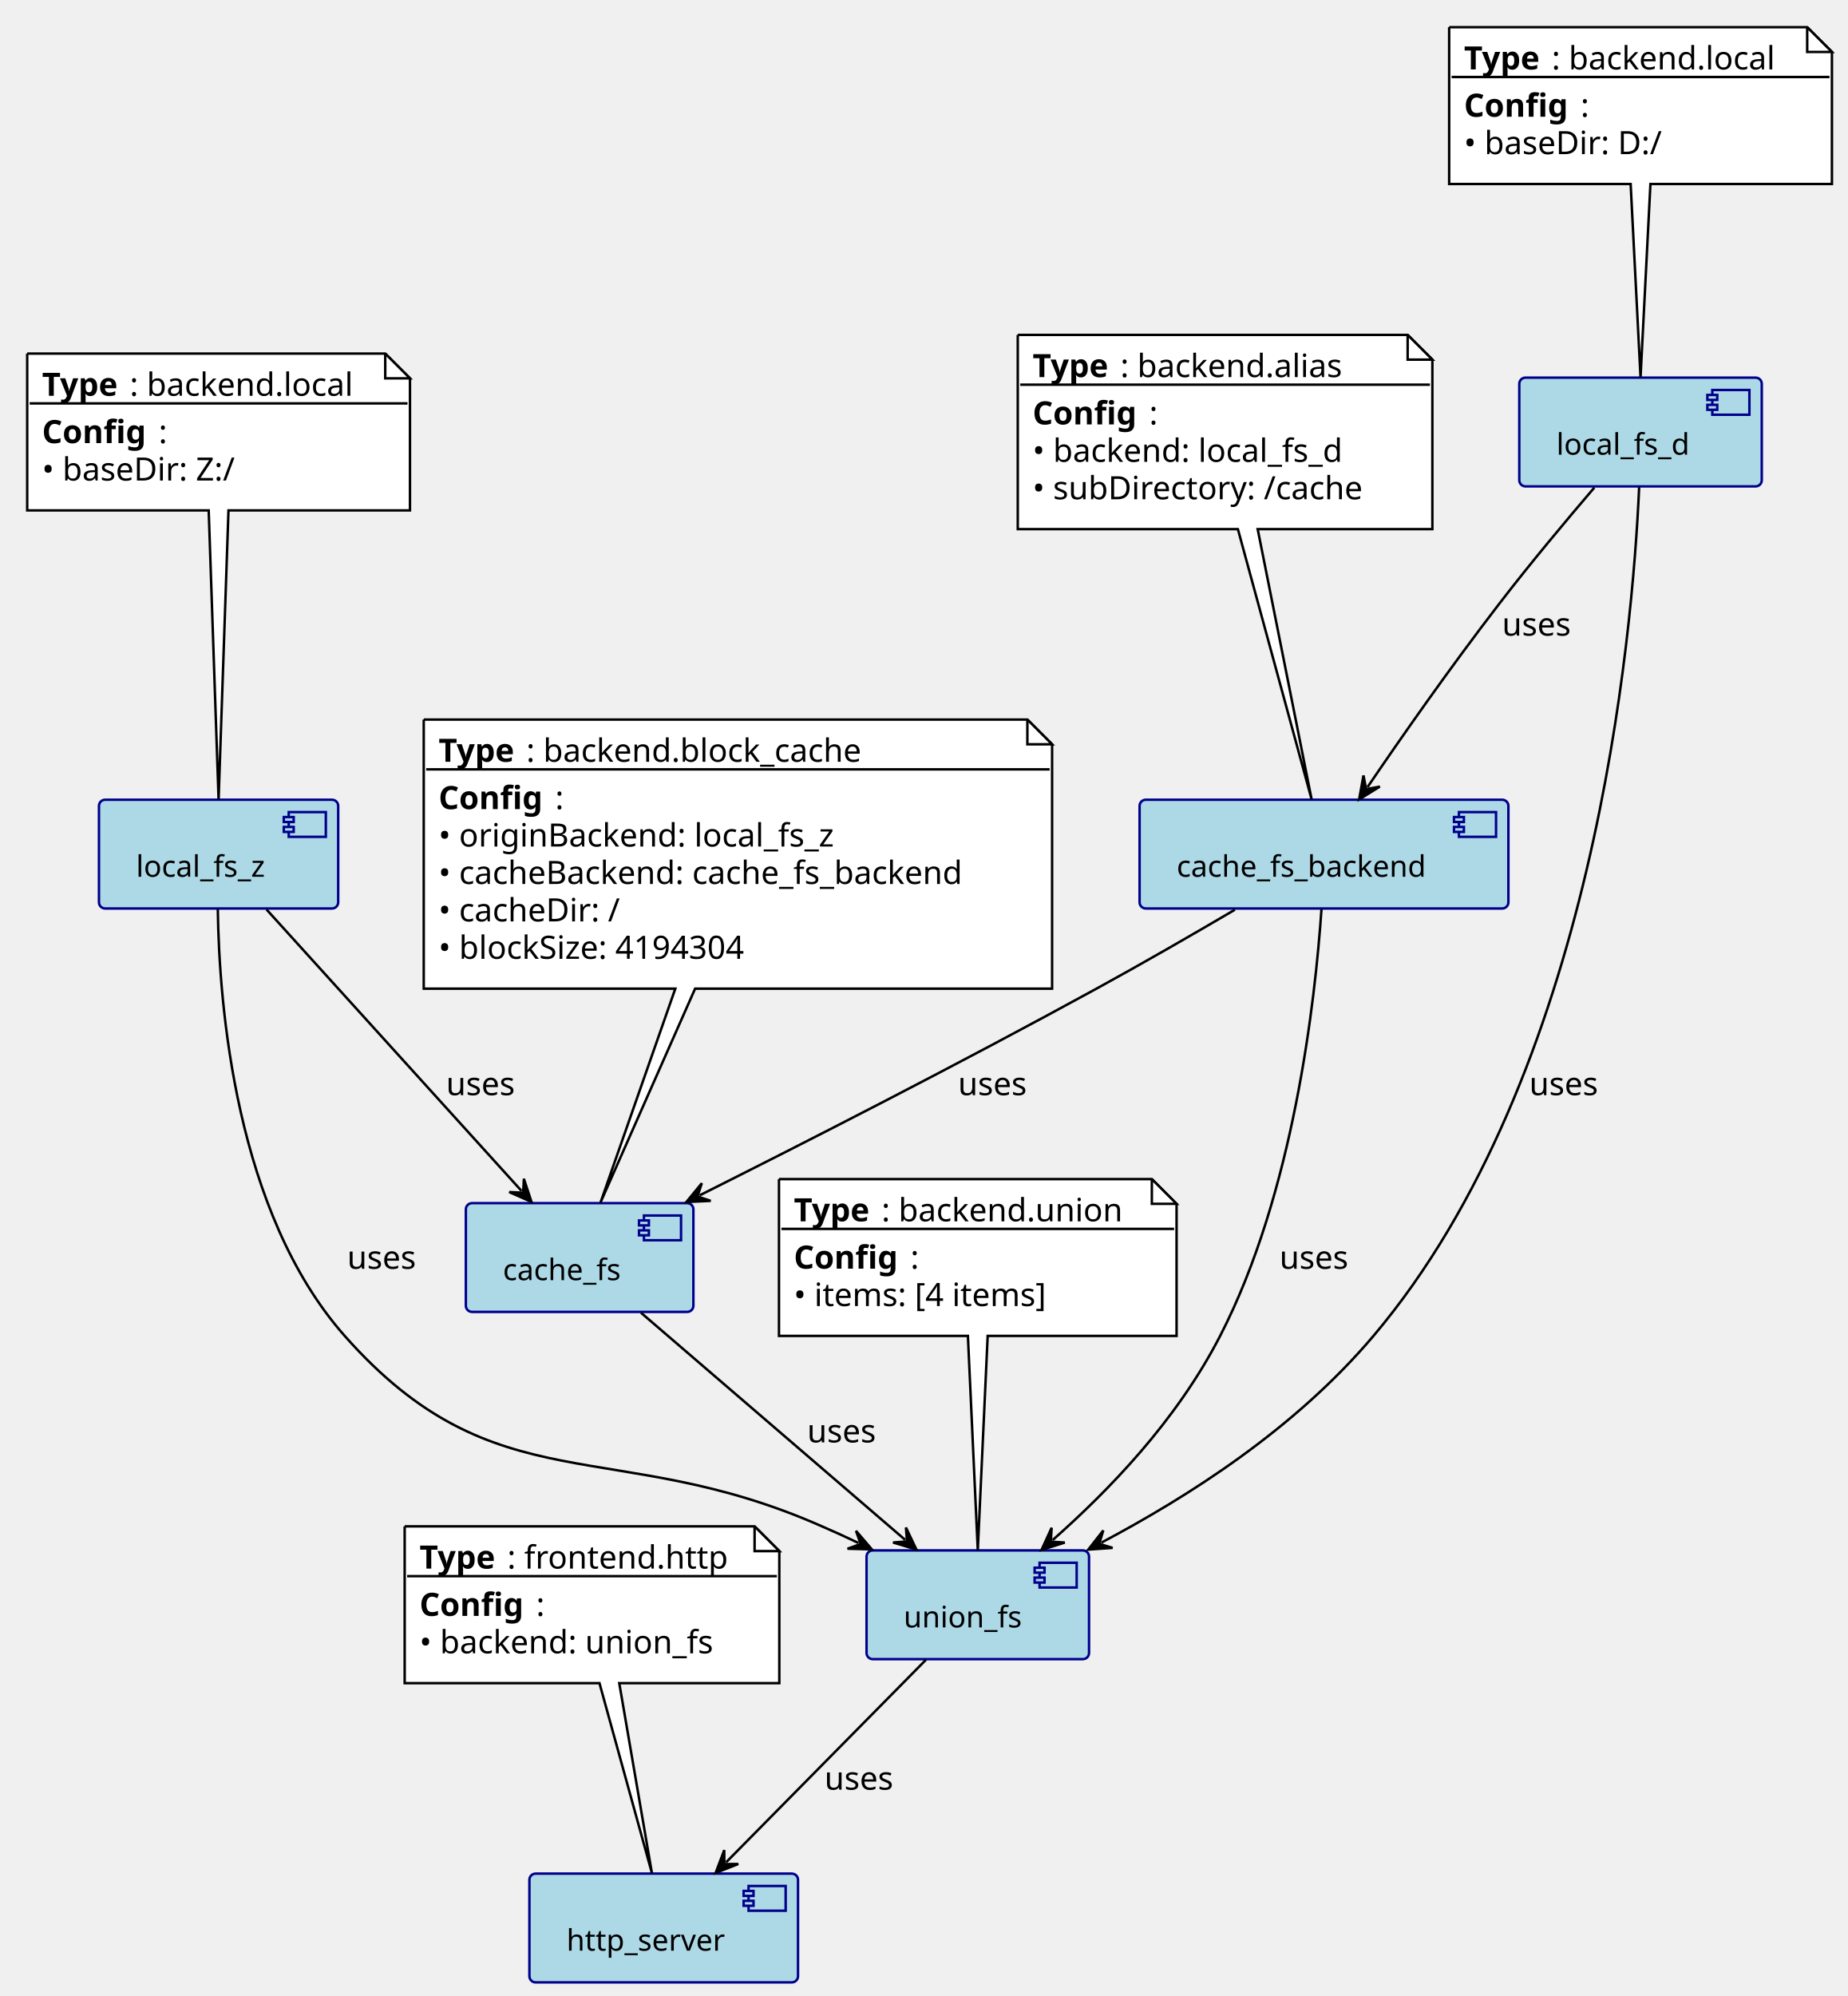
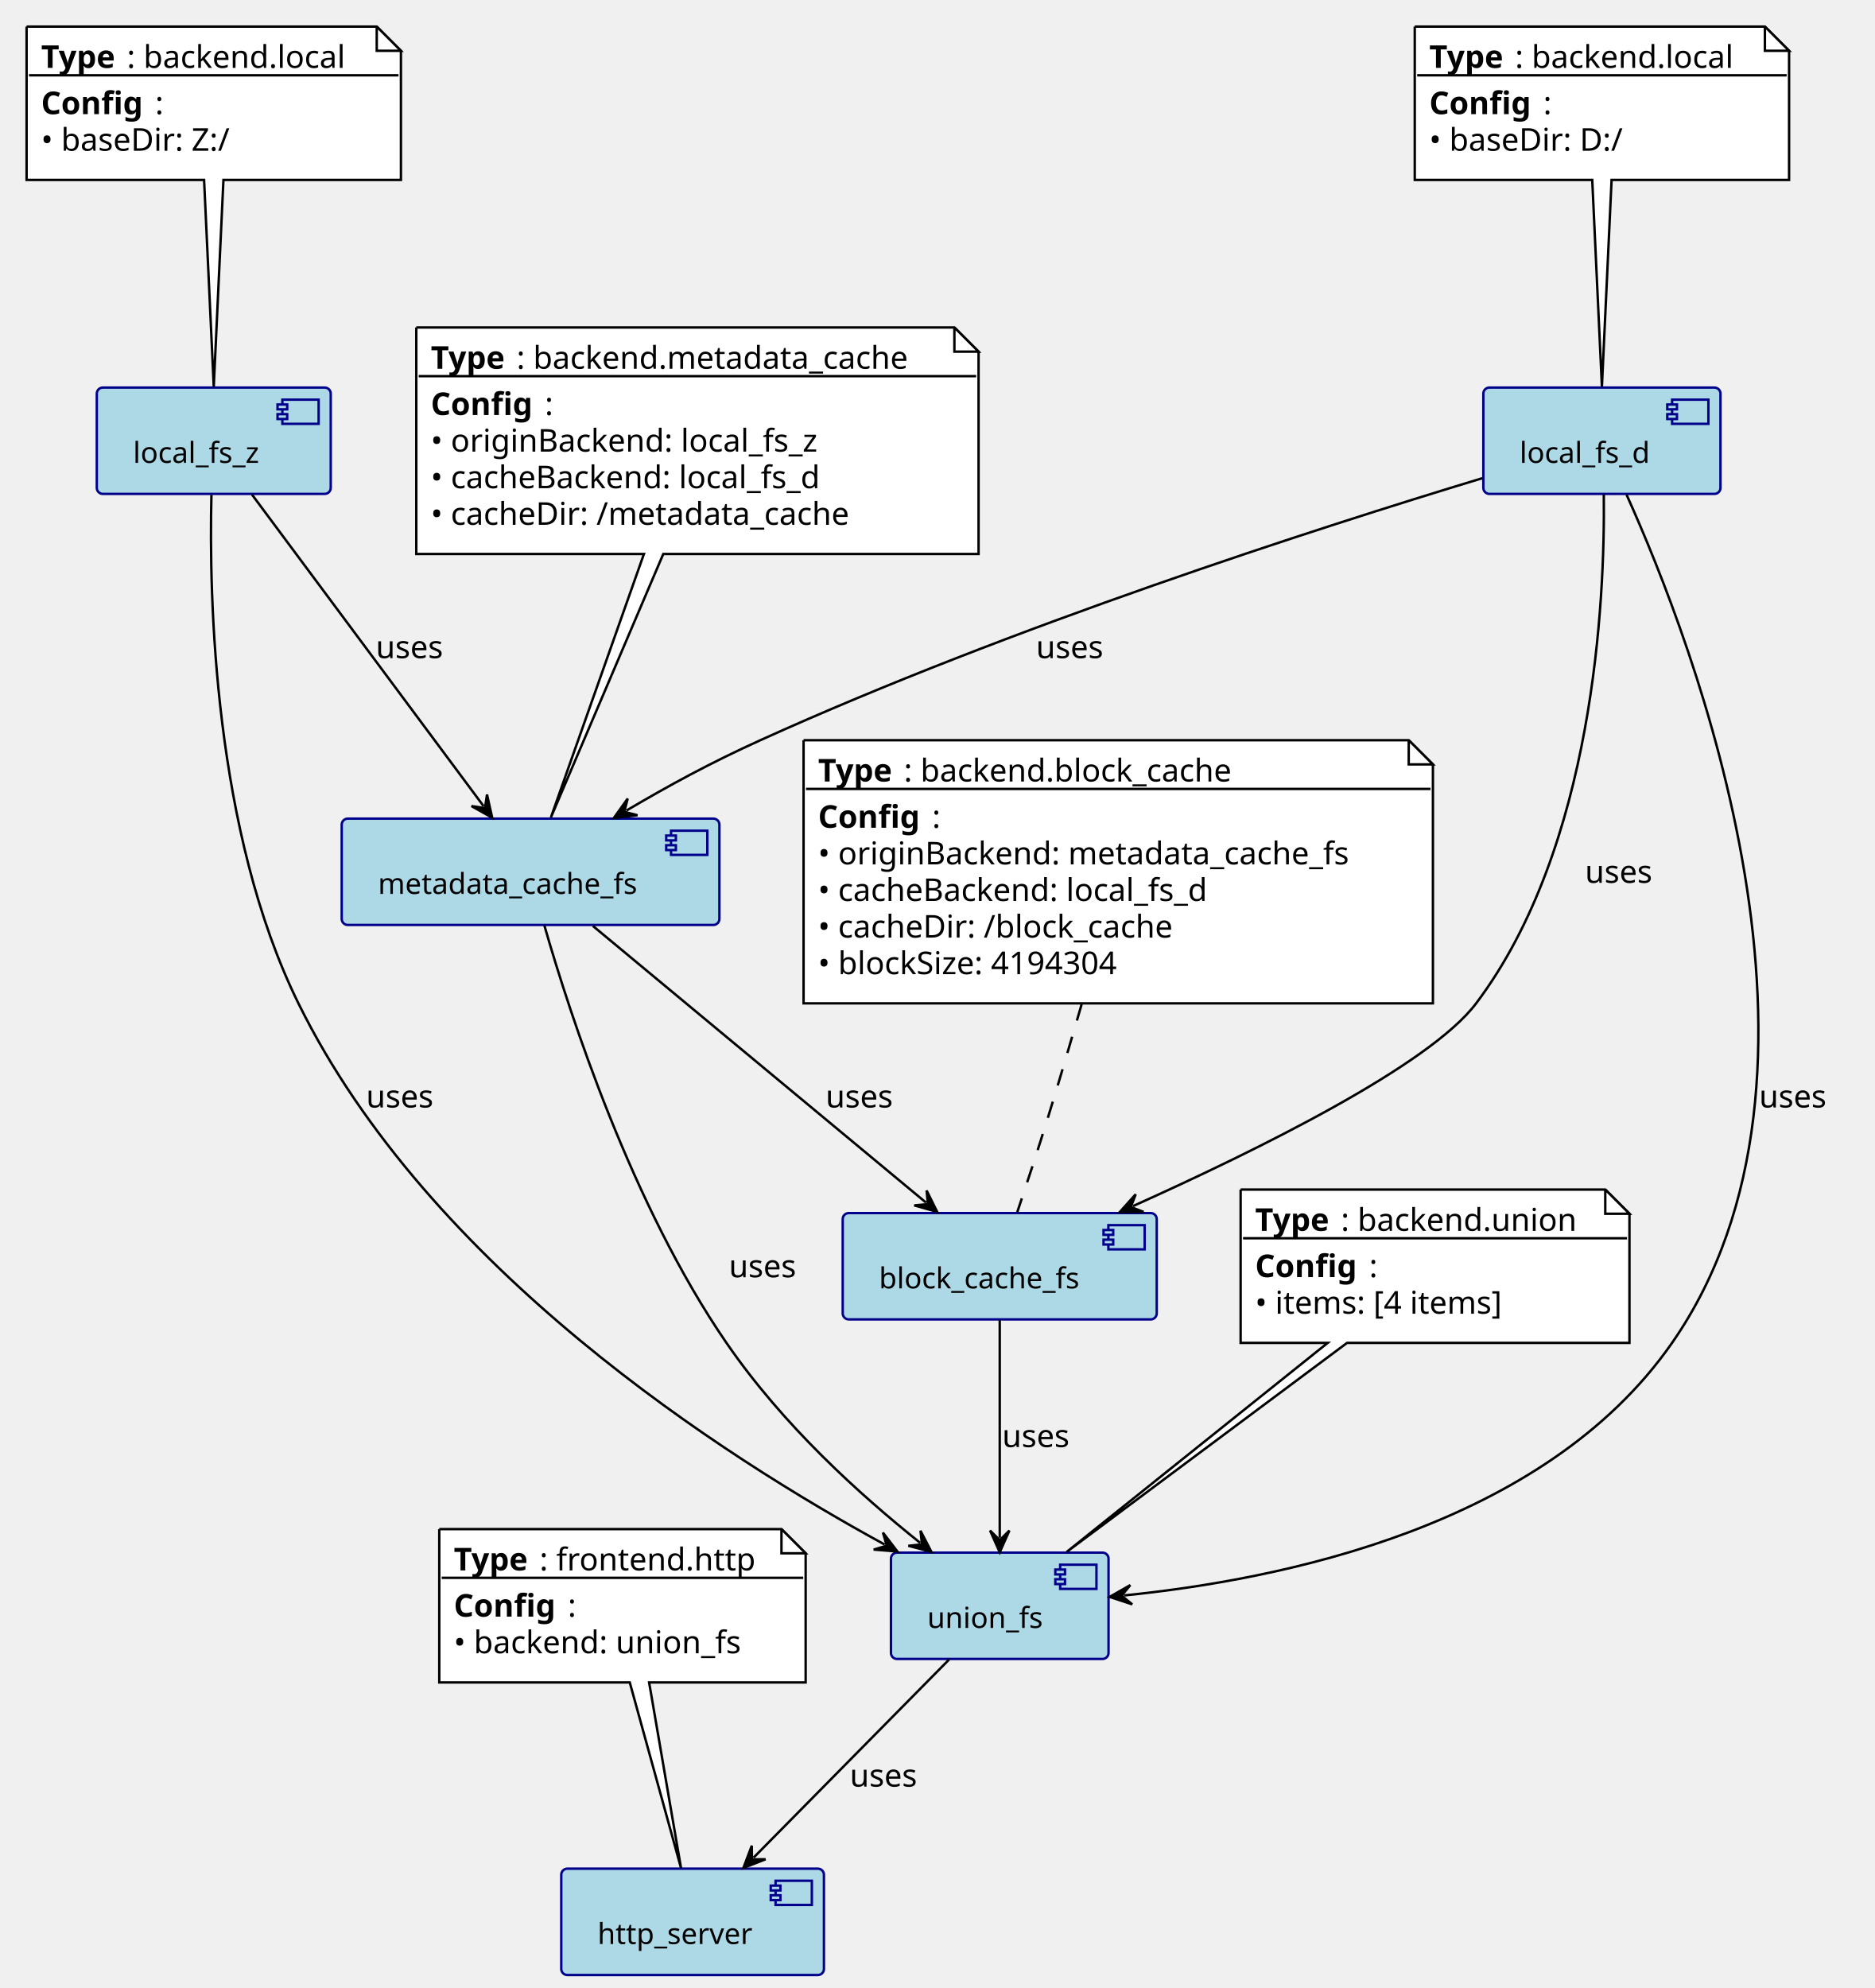
- <svg xmlns="http://www.w3.org/2000/svg" contentStyleType="text/css" data-diagram-type="DESCRIPTION" height="807px" preserveAspectRatio="none" style="width:747px;height:807px;background:#FFFFFF;" version="1.1" viewBox="0 0 747 807" width="747px" zoomAndPan="magnify">
+ <svg xmlns="http://www.w3.org/2000/svg" contentStyleType="text/css" data-diagram-type="DESCRIPTION" height="822px" preserveAspectRatio="none" style="width:775px;height:822px;background:#FFFFFF;" version="1.1" viewBox="0 0 775 822" width="775px" zoomAndPan="magnify">
  <defs />
  <g>
    <g class="entity" data-entity="local_fs_d" data-source-line="10" data-uid="ent0002" id="entity_local_fs_d">
-       <rect fill="#ADD8E6" height="43.969" rx="2.5" ry="2.5" style="stroke:#00008B;stroke-width:1;" width="98.055" x="614.36" y="152.68" />
-       <rect fill="#ADD8E6" height="10" style="stroke:#00008B;stroke-width:1;" width="15" x="692.415" y="157.68" />
-       <rect fill="#ADD8E6" height="2" style="stroke:#00008B;stroke-width:1;" width="4" x="690.415" y="159.68" />
-       <rect fill="#ADD8E6" height="2" style="stroke:#00008B;stroke-width:1;" width="4" x="690.415" y="163.68" />
-       <text fill="#000000" font-family="Verdana" font-size="12" lengthAdjust="spacing" textLength="58.055" x="629.36" y="183.819">local_fs_d</text>
+       <rect fill="#ADD8E6" height="43.969" rx="2.5" ry="2.5" style="stroke:#00008B;stroke-width:1;" width="98.055" x="613.36" y="160.25" />
+       <rect fill="#ADD8E6" height="10" style="stroke:#00008B;stroke-width:1;" width="15" x="691.415" y="165.25" />
+       <rect fill="#ADD8E6" height="2" style="stroke:#00008B;stroke-width:1;" width="4" x="689.415" y="167.25" />
+       <rect fill="#ADD8E6" height="2" style="stroke:#00008B;stroke-width:1;" width="4" x="689.415" y="171.25" />
+       <text fill="#000000" font-family="Verdana" font-size="12" lengthAdjust="spacing" textLength="58.055" x="628.36" y="191.389">local_fs_d</text>
    </g>
    <g class="entity" data-entity="GMN3" data-source-line="12" data-uid="ent0004" id="entity_GMN3">
-       <path d="M586,11 L586,74.398 A0,0 0 0 0 586,74.398 L659.39,74.398 L663.39,152.53 L667.39,74.398 L740.783,74.398 A0,0 0 0 0 740.783,74.398 L740.783,21 L730.783,11 L586,11 A0,0 0 0 0 586,11" fill="#FFFFFF" style="stroke:#000000;stroke-width:1;" />
-       <path d="M730.783,11 L730.783,21 L740.783,21 L730.783,11" fill="#FFFFFF" style="stroke:#000000;stroke-width:1;" />
-       <text fill="#000000" font-family="Verdana" font-size="13" font-weight="bold" lengthAdjust="spacing" textLength="35.464" x="592" y="28.067">Type</text>
-       <text fill="#000000" font-family="Verdana" font-size="13" lengthAdjust="spacing" textLength="98.319" x="627.464" y="28.067">: backend.local</text>
-       <line style="stroke:#000000;stroke-width:1;" x1="587" x2="739.783" y1="31.133" y2="31.133" />
-       <text fill="#000000" font-family="Verdana" font-size="13" font-weight="bold" lengthAdjust="spacing" textLength="47.144" x="592" y="47.2">Config</text>
-       <text fill="#000000" font-family="Verdana" font-size="13" lengthAdjust="spacing" textLength="4.38" x="639.144" y="47.2">:</text>
-       <text fill="#000000" font-family="Verdana" font-size="13" lengthAdjust="spacing" textLength="89.039" x="592" y="62.333">• baseDir: D:/</text>
+       <path d="M585,11 L585,74.398 A0,0 0 0 0 585,74.398 L658.39,74.398 L662.39,159.87 L666.39,74.398 L739.783,74.398 A0,0 0 0 0 739.783,74.398 L739.783,21 L729.783,11 L585,11 A0,0 0 0 0 585,11" fill="#FFFFFF" style="stroke:#000000;stroke-width:1;" />
+       <path d="M729.783,11 L729.783,21 L739.783,21 L729.783,11" fill="#FFFFFF" style="stroke:#000000;stroke-width:1;" />
+       <text fill="#000000" font-family="Verdana" font-size="13" font-weight="bold" lengthAdjust="spacing" textLength="35.464" x="591" y="28.067">Type</text>
+       <text fill="#000000" font-family="Verdana" font-size="13" lengthAdjust="spacing" textLength="98.319" x="626.464" y="28.067">: backend.local</text>
+       <line style="stroke:#000000;stroke-width:1;" x1="586" x2="738.783" y1="31.133" y2="31.133" />
+       <text fill="#000000" font-family="Verdana" font-size="13" font-weight="bold" lengthAdjust="spacing" textLength="47.144" x="591" y="47.2">Config</text>
+       <text fill="#000000" font-family="Verdana" font-size="13" lengthAdjust="spacing" textLength="4.38" x="638.144" y="47.2">:</text>
+       <text fill="#000000" font-family="Verdana" font-size="13" lengthAdjust="spacing" textLength="89.039" x="591" y="62.333">• baseDir: D:/</text>
    </g>
-     <g class="entity" data-entity="cache_fs_backend" data-source-line="18" data-uid="ent0006" id="entity_cache_fs_backend">
-       <rect fill="#ADD8E6" height="43.969" rx="2.5" ry="2.5" style="stroke:#00008B;stroke-width:1;" width="149.137" x="460.82" y="323.34" />
-       <rect fill="#ADD8E6" height="10" style="stroke:#00008B;stroke-width:1;" width="15" x="589.957" y="328.34" />
-       <rect fill="#ADD8E6" height="2" style="stroke:#00008B;stroke-width:1;" width="4" x="587.957" y="330.34" />
-       <rect fill="#ADD8E6" height="2" style="stroke:#00008B;stroke-width:1;" width="4" x="587.957" y="334.34" />
-       <text fill="#000000" font-family="Verdana" font-size="12" lengthAdjust="spacing" textLength="109.137" x="475.82" y="354.479">cache_fs_backend</text>
+     <g class="entity" data-entity="local_fs_z" data-source-line="18" data-uid="ent0006" id="entity_local_fs_z">
+       <rect fill="#ADD8E6" height="43.969" rx="2.5" ry="2.5" style="stroke:#00008B;stroke-width:1;" width="96.736" x="40.02" y="160.25" />
+       <rect fill="#ADD8E6" height="10" style="stroke:#00008B;stroke-width:1;" width="15" x="116.756" y="165.25" />
+       <rect fill="#ADD8E6" height="2" style="stroke:#00008B;stroke-width:1;" width="4" x="114.756" y="167.25" />
+       <rect fill="#ADD8E6" height="2" style="stroke:#00008B;stroke-width:1;" width="4" x="114.756" y="171.25" />
+       <text fill="#000000" font-family="Verdana" font-size="12" lengthAdjust="spacing" textLength="56.736" x="55.02" y="191.389">local_fs_z</text>
    </g>
    <g class="entity" data-entity="GMN7" data-source-line="20" data-uid="ent0008" id="entity_GMN7">
-       <path d="M411.56,135.4 L411.56,213.931 A0,0 0 0 0 411.56,213.931 L500.57,213.931 L530.4,323.28 L508.57,213.931 L579.216,213.931 A0,0 0 0 0 579.216,213.931 L579.216,145.4 L569.216,135.4 L411.56,135.4 A0,0 0 0 0 411.56,135.4" fill="#FFFFFF" style="stroke:#000000;stroke-width:1;" />
-       <path d="M569.216,135.4 L569.216,145.4 L579.216,145.4 L569.216,135.4" fill="#FFFFFF" style="stroke:#000000;stroke-width:1;" />
-       <text fill="#000000" font-family="Verdana" font-size="13" font-weight="bold" lengthAdjust="spacing" textLength="35.464" x="417.56" y="152.467">Type</text>
-       <text fill="#000000" font-family="Verdana" font-size="13" lengthAdjust="spacing" textLength="97.957" x="453.024" y="152.467">: backend.alias</text>
-       <line style="stroke:#000000;stroke-width:1;" x1="412.56" x2="578.216" y1="155.533" y2="155.533" />
-       <text fill="#000000" font-family="Verdana" font-size="13" font-weight="bold" lengthAdjust="spacing" textLength="47.144" x="417.56" y="171.6">Config</text>
-       <text fill="#000000" font-family="Verdana" font-size="13" lengthAdjust="spacing" textLength="4.38" x="464.704" y="171.6">:</text>
-       <text fill="#000000" font-family="Verdana" font-size="13" lengthAdjust="spacing" textLength="138.588" x="417.56" y="186.732">• backend: local_fs_d</text>
-       <text fill="#000000" font-family="Verdana" font-size="13" lengthAdjust="spacing" textLength="146.656" x="417.56" y="201.865">• subDirectory: /cache</text>
+       <path d="M11,11 L11,74.398 A0,0 0 0 0 11,74.398 L84.39,74.398 L88.39,159.87 L92.39,74.398 L165.783,74.398 A0,0 0 0 0 165.783,74.398 L165.783,21 L155.783,11 L11,11 A0,0 0 0 0 11,11" fill="#FFFFFF" style="stroke:#000000;stroke-width:1;" />
+       <path d="M155.783,11 L155.783,21 L165.783,21 L155.783,11" fill="#FFFFFF" style="stroke:#000000;stroke-width:1;" />
+       <text fill="#000000" font-family="Verdana" font-size="13" font-weight="bold" lengthAdjust="spacing" textLength="35.464" x="17" y="28.067">Type</text>
+       <text fill="#000000" font-family="Verdana" font-size="13" lengthAdjust="spacing" textLength="98.319" x="52.464" y="28.067">: backend.local</text>
+       <line style="stroke:#000000;stroke-width:1;" x1="12" x2="164.783" y1="31.133" y2="31.133" />
+       <text fill="#000000" font-family="Verdana" font-size="13" font-weight="bold" lengthAdjust="spacing" textLength="47.144" x="17" y="47.2">Config</text>
+       <text fill="#000000" font-family="Verdana" font-size="13" lengthAdjust="spacing" textLength="4.38" x="64.144" y="47.2">:</text>
+       <text fill="#000000" font-family="Verdana" font-size="13" lengthAdjust="spacing" textLength="87.934" x="17" y="62.333">• baseDir: Z:/</text>
    </g>
-     <g class="entity" data-entity="local_fs_z" data-source-line="27" data-uid="ent0010" id="entity_local_fs_z">
-       <rect fill="#ADD8E6" height="43.969" rx="2.5" ry="2.5" style="stroke:#00008B;stroke-width:1;" width="96.736" x="40.02" y="323.34" />
-       <rect fill="#ADD8E6" height="10" style="stroke:#00008B;stroke-width:1;" width="15" x="116.756" y="328.34" />
-       <rect fill="#ADD8E6" height="2" style="stroke:#00008B;stroke-width:1;" width="4" x="114.756" y="330.34" />
-       <rect fill="#ADD8E6" height="2" style="stroke:#00008B;stroke-width:1;" width="4" x="114.756" y="334.34" />
-       <text fill="#000000" font-family="Verdana" font-size="12" lengthAdjust="spacing" textLength="56.736" x="55.02" y="354.479">local_fs_z</text>
+     <g class="entity" data-entity="metadata_cache_fs" data-source-line="26" data-uid="ent0010" id="entity_metadata_cache_fs">
+       <rect fill="#ADD8E6" height="43.969" rx="2.5" ry="2.5" style="stroke:#00008B;stroke-width:1;" width="156.174" x="141.3" y="338.48" />
+       <rect fill="#ADD8E6" height="10" style="stroke:#00008B;stroke-width:1;" width="15" x="277.474" y="343.48" />
+       <rect fill="#ADD8E6" height="2" style="stroke:#00008B;stroke-width:1;" width="4" x="275.474" y="345.48" />
+       <rect fill="#ADD8E6" height="2" style="stroke:#00008B;stroke-width:1;" width="4" x="275.474" y="349.48" />
+       <text fill="#000000" font-family="Verdana" font-size="12" lengthAdjust="spacing" textLength="116.174" x="156.3" y="369.619">metadata_cache_fs</text>
    </g>
-     <g class="entity" data-entity="GMN11" data-source-line="29" data-uid="ent0012" id="entity_GMN11">
-       <path d="M11,142.96 L11,206.358 A0,0 0 0 0 11,206.358 L84.39,206.358 L88.39,323.19 L92.39,206.358 L165.783,206.358 A0,0 0 0 0 165.783,206.358 L165.783,152.96 L155.783,142.96 L11,142.96 A0,0 0 0 0 11,142.96" fill="#FFFFFF" style="stroke:#000000;stroke-width:1;" />
-       <path d="M155.783,142.96 L155.783,152.96 L165.783,152.96 L155.783,142.96" fill="#FFFFFF" style="stroke:#000000;stroke-width:1;" />
-       <text fill="#000000" font-family="Verdana" font-size="13" font-weight="bold" lengthAdjust="spacing" textLength="35.464" x="17" y="160.027">Type</text>
-       <text fill="#000000" font-family="Verdana" font-size="13" lengthAdjust="spacing" textLength="98.319" x="52.464" y="160.027">: backend.local</text>
-       <line style="stroke:#000000;stroke-width:1;" x1="12" x2="164.783" y1="163.093" y2="163.093" />
-       <text fill="#000000" font-family="Verdana" font-size="13" font-weight="bold" lengthAdjust="spacing" textLength="47.144" x="17" y="179.16">Config</text>
-       <text fill="#000000" font-family="Verdana" font-size="13" lengthAdjust="spacing" textLength="4.38" x="64.144" y="179.16">:</text>
-       <text fill="#000000" font-family="Verdana" font-size="13" lengthAdjust="spacing" textLength="87.934" x="17" y="194.292">• baseDir: Z:/</text>
+     <g class="entity" data-entity="GMN11" data-source-line="28" data-uid="ent0012" id="entity_GMN11">
+       <path d="M172.14,135.4 L172.14,229.064 A0,0 0 0 0 172.14,229.064 L266.26,229.064 L227.79,338.01 L274.26,229.064 L404.638,229.064 A0,0 0 0 0 404.638,229.064 L404.638,145.4 L394.638,135.4 L172.14,135.4 A0,0 0 0 0 172.14,135.4" fill="#FFFFFF" style="stroke:#000000;stroke-width:1;" />
+       <path d="M394.638,135.4 L394.638,145.4 L404.638,145.4 L394.638,135.4" fill="#FFFFFF" style="stroke:#000000;stroke-width:1;" />
+       <text fill="#000000" font-family="Verdana" font-size="13" font-weight="bold" lengthAdjust="spacing" textLength="35.464" x="178.14" y="152.467">Type</text>
+       <text fill="#000000" font-family="Verdana" font-size="13" lengthAdjust="spacing" textLength="176.033" x="213.604" y="152.467">: backend.metadata_cache</text>
+       <line style="stroke:#000000;stroke-width:1;" x1="173.14" x2="403.638" y1="155.533" y2="155.533" />
+       <text fill="#000000" font-family="Verdana" font-size="13" font-weight="bold" lengthAdjust="spacing" textLength="47.144" x="178.14" y="171.6">Config</text>
+       <text fill="#000000" font-family="Verdana" font-size="13" lengthAdjust="spacing" textLength="4.38" x="225.284" y="171.6">:</text>
+       <text fill="#000000" font-family="Verdana" font-size="13" lengthAdjust="spacing" textLength="174.84" x="178.14" y="186.732">• originBackend: local_fs_z</text>
+       <text fill="#000000" font-family="Verdana" font-size="13" lengthAdjust="spacing" textLength="177.753" x="178.14" y="201.865">• cacheBackend: local_fs_d</text>
+       <text fill="#000000" font-family="Verdana" font-size="13" lengthAdjust="spacing" textLength="190.163" x="178.14" y="216.998">• cacheDir: /metadata_cache</text>
    </g>
-     <g class="entity" data-entity="cache_fs" data-source-line="35" data-uid="ent0014" id="entity_cache_fs">
-       <rect fill="#ADD8E6" height="43.969" rx="2.5" ry="2.5" style="stroke:#00008B;stroke-width:1;" width="92.014" x="188.38" y="486.44" />
-       <rect fill="#ADD8E6" height="10" style="stroke:#00008B;stroke-width:1;" width="15" x="260.394" y="491.44" />
-       <rect fill="#ADD8E6" height="2" style="stroke:#00008B;stroke-width:1;" width="4" x="258.394" y="493.44" />
-       <rect fill="#ADD8E6" height="2" style="stroke:#00008B;stroke-width:1;" width="4" x="258.394" y="497.44" />
-       <text fill="#000000" font-family="Verdana" font-size="12" lengthAdjust="spacing" textLength="52.014" x="203.38" y="517.579">cache_fs</text>
+     <g class="entity" data-entity="block_cache_fs" data-source-line="36" data-uid="ent0014" id="entity_block_cache_fs">
+       <rect fill="#ADD8E6" height="43.969" rx="2.5" ry="2.5" style="stroke:#00008B;stroke-width:1;" width="129.853" x="348.46" y="501.58" />
+       <rect fill="#ADD8E6" height="10" style="stroke:#00008B;stroke-width:1;" width="15" x="458.313" y="506.58" />
+       <rect fill="#ADD8E6" height="2" style="stroke:#00008B;stroke-width:1;" width="4" x="456.313" y="508.58" />
+       <rect fill="#ADD8E6" height="2" style="stroke:#00008B;stroke-width:1;" width="4" x="456.313" y="512.58" />
+       <text fill="#000000" font-family="Verdana" font-size="12" lengthAdjust="spacing" textLength="89.853" x="363.46" y="532.719">block_cache_fs</text>
    </g>
-     <g class="entity" data-entity="GMN15" data-source-line="37" data-uid="ent0016" id="entity_GMN15">
-       <path d="M171.35,290.93 L171.35,399.727 A0,0 0 0 0 171.35,399.727 L273.08,399.727 L242.83,486.19 L281.08,399.727 L425.442,399.727 A0,0 0 0 0 425.442,399.727 L425.442,300.93 L415.442,290.93 L171.35,290.93 A0,0 0 0 0 171.35,290.93" fill="#FFFFFF" style="stroke:#000000;stroke-width:1;" />
-       <path d="M415.442,290.93 L415.442,300.93 L425.442,300.93 L415.442,290.93" fill="#FFFFFF" style="stroke:#000000;stroke-width:1;" />
-       <text fill="#000000" font-family="Verdana" font-size="13" font-weight="bold" lengthAdjust="spacing" textLength="35.464" x="177.35" y="307.997">Type</text>
-       <text fill="#000000" font-family="Verdana" font-size="13" lengthAdjust="spacing" textLength="147.519" x="212.814" y="307.997">: backend.block_cache</text>
-       <line style="stroke:#000000;stroke-width:1;" x1="172.35" x2="424.442" y1="311.063" y2="311.063" />
-       <text fill="#000000" font-family="Verdana" font-size="13" font-weight="bold" lengthAdjust="spacing" textLength="47.144" x="177.35" y="327.13">Config</text>
-       <text fill="#000000" font-family="Verdana" font-size="13" lengthAdjust="spacing" textLength="4.38" x="224.494" y="327.13">:</text>
-       <text fill="#000000" font-family="Verdana" font-size="13" lengthAdjust="spacing" textLength="174.84" x="177.35" y="342.262">• originBackend: local_fs_z</text>
-       <text fill="#000000" font-family="Verdana" font-size="13" lengthAdjust="spacing" textLength="233.092" x="177.35" y="357.395">• cacheBackend: cache_fs_backend</text>
-       <text fill="#000000" font-family="Verdana" font-size="13" lengthAdjust="spacing" textLength="82.158" x="177.35" y="372.528">• cacheDir: /</text>
-       <text fill="#000000" font-family="Verdana" font-size="13" lengthAdjust="spacing" textLength="139.388" x="177.35" y="387.661">• blockSize: 4194304</text>
+     <g class="entity" data-entity="GMN15" data-source-line="38" data-uid="ent0016" id="entity_GMN15">
+       <path d="M332.28,306.07 L332.28,414.867 L592.51,414.867 L592.51,316.07 L582.51,306.07 L332.28,306.07" fill="#FFFFFF" style="stroke:#000000;stroke-width:1;" />
+       <path d="M582.51,306.07 L582.51,316.07 L592.51,316.07 L582.51,306.07" fill="#FFFFFF" style="stroke:#000000;stroke-width:1;" />
+       <text fill="#000000" font-family="Verdana" font-size="13" font-weight="bold" lengthAdjust="spacing" textLength="35.464" x="338.28" y="323.137">Type</text>
+       <text fill="#000000" font-family="Verdana" font-size="13" lengthAdjust="spacing" textLength="147.519" x="373.744" y="323.137">: backend.block_cache</text>
+       <line style="stroke:#000000;stroke-width:1;" x1="333.28" x2="591.51" y1="326.203" y2="326.203" />
+       <text fill="#000000" font-family="Verdana" font-size="13" font-weight="bold" lengthAdjust="spacing" textLength="47.144" x="338.28" y="342.27">Config</text>
+       <text fill="#000000" font-family="Verdana" font-size="13" lengthAdjust="spacing" textLength="4.38" x="385.424" y="342.27">:</text>
+       <text fill="#000000" font-family="Verdana" font-size="13" lengthAdjust="spacing" textLength="239.231" x="338.28" y="357.402">• originBackend: metadata_cache_fs</text>
+       <text fill="#000000" font-family="Verdana" font-size="13" lengthAdjust="spacing" textLength="177.753" x="338.28" y="372.535">• cacheBackend: local_fs_d</text>
+       <text fill="#000000" font-family="Verdana" font-size="13" lengthAdjust="spacing" textLength="161.649" x="338.28" y="387.668">• cacheDir: /block_cache</text>
+       <text fill="#000000" font-family="Verdana" font-size="13" lengthAdjust="spacing" textLength="139.388" x="338.28" y="402.801">• blockSize: 4194304</text>
    </g>
-     <g class="entity" data-entity="union_fs" data-source-line="46" data-uid="ent0018" id="entity_union_fs">
-       <rect fill="#ADD8E6" height="43.969" rx="2.5" ry="2.5" style="stroke:#00008B;stroke-width:1;" width="89.969" x="350.41" y="626.84" />
-       <rect fill="#ADD8E6" height="10" style="stroke:#00008B;stroke-width:1;" width="15" x="420.379" y="631.84" />
-       <rect fill="#ADD8E6" height="2" style="stroke:#00008B;stroke-width:1;" width="4" x="418.379" y="633.84" />
-       <rect fill="#ADD8E6" height="2" style="stroke:#00008B;stroke-width:1;" width="4" x="418.379" y="637.84" />
-       <text fill="#000000" font-family="Verdana" font-size="12" lengthAdjust="spacing" textLength="49.969" x="365.41" y="657.979">union_fs</text>
+     <g class="entity" data-entity="union_fs" data-source-line="47" data-uid="ent0018" id="entity_union_fs">
+       <rect fill="#ADD8E6" height="43.969" rx="2.5" ry="2.5" style="stroke:#00008B;stroke-width:1;" width="89.969" x="368.41" y="641.98" />
+       <rect fill="#ADD8E6" height="10" style="stroke:#00008B;stroke-width:1;" width="15" x="438.379" y="646.98" />
+       <rect fill="#ADD8E6" height="2" style="stroke:#00008B;stroke-width:1;" width="4" x="436.379" y="648.98" />
+       <rect fill="#ADD8E6" height="2" style="stroke:#00008B;stroke-width:1;" width="4" x="436.379" y="652.98" />
+       <text fill="#000000" font-family="Verdana" font-size="12" lengthAdjust="spacing" textLength="49.969" x="383.41" y="673.119">union_fs</text>
    </g>
-     <g class="entity" data-entity="GMN19" data-source-line="48" data-uid="ent0020" id="entity_GMN19">
-       <path d="M315,476.72 L315,540.118 A0,0 0 0 0 315,540.118 L391.39,540.118 L395.39,626.74 L399.39,540.118 L475.775,540.118 A0,0 0 0 0 475.775,540.118 L475.775,486.72 L465.775,476.72 L315,476.72 A0,0 0 0 0 315,476.72" fill="#FFFFFF" style="stroke:#000000;stroke-width:1;" />
-       <path d="M465.775,476.72 L465.775,486.72 L475.775,486.72 L465.775,476.72" fill="#FFFFFF" style="stroke:#000000;stroke-width:1;" />
-       <text fill="#000000" font-family="Verdana" font-size="13" font-weight="bold" lengthAdjust="spacing" textLength="35.464" x="321" y="493.787">Type</text>
-       <text fill="#000000" font-family="Verdana" font-size="13" lengthAdjust="spacing" textLength="104.311" x="356.464" y="493.787">: backend.union</text>
-       <line style="stroke:#000000;stroke-width:1;" x1="316" x2="474.775" y1="496.853" y2="496.853" />
-       <text fill="#000000" font-family="Verdana" font-size="13" font-weight="bold" lengthAdjust="spacing" textLength="47.144" x="321" y="512.92">Config</text>
-       <text fill="#000000" font-family="Verdana" font-size="13" lengthAdjust="spacing" textLength="4.38" x="368.144" y="512.92">:</text>
-       <text fill="#000000" font-family="Verdana" font-size="13" lengthAdjust="spacing" textLength="115.147" x="321" y="528.053">• items: [4 items]</text>
+     <g class="entity" data-entity="GMN19" data-source-line="49" data-uid="ent0020" id="entity_GMN19">
+       <path d="M513,491.86 L513,555.258 A0,0 0 0 0 513,555.258 L549,555.258 L441.08,641.68 L557,555.258 L673.775,555.258 A0,0 0 0 0 673.775,555.258 L673.775,501.86 L663.775,491.86 L513,491.86 A0,0 0 0 0 513,491.86" fill="#FFFFFF" style="stroke:#000000;stroke-width:1;" />
+       <path d="M663.775,491.86 L663.775,501.86 L673.775,501.86 L663.775,491.86" fill="#FFFFFF" style="stroke:#000000;stroke-width:1;" />
+       <text fill="#000000" font-family="Verdana" font-size="13" font-weight="bold" lengthAdjust="spacing" textLength="35.464" x="519" y="508.927">Type</text>
+       <text fill="#000000" font-family="Verdana" font-size="13" lengthAdjust="spacing" textLength="104.311" x="554.464" y="508.927">: backend.union</text>
+       <line style="stroke:#000000;stroke-width:1;" x1="514" x2="672.775" y1="511.993" y2="511.993" />
+       <text fill="#000000" font-family="Verdana" font-size="13" font-weight="bold" lengthAdjust="spacing" textLength="47.144" x="519" y="528.06">Config</text>
+       <text fill="#000000" font-family="Verdana" font-size="13" lengthAdjust="spacing" textLength="4.38" x="566.144" y="528.06">:</text>
+       <text fill="#000000" font-family="Verdana" font-size="13" lengthAdjust="spacing" textLength="115.147" x="519" y="543.192">• items: [4 items]</text>
    </g>
-     <g class="entity" data-entity="http_server" data-source-line="54" data-uid="ent0022" id="entity_http_server">
-       <rect fill="#ADD8E6" height="43.969" rx="2.5" ry="2.5" style="stroke:#00008B;stroke-width:1;" width="108.619" x="214.08" y="757.52" />
-       <rect fill="#ADD8E6" height="10" style="stroke:#00008B;stroke-width:1;" width="15" x="302.699" y="762.52" />
-       <rect fill="#ADD8E6" height="2" style="stroke:#00008B;stroke-width:1;" width="4" x="300.699" y="764.52" />
-       <rect fill="#ADD8E6" height="2" style="stroke:#00008B;stroke-width:1;" width="4" x="300.699" y="768.52" />
-       <text fill="#000000" font-family="Verdana" font-size="12" lengthAdjust="spacing" textLength="68.619" x="229.08" y="788.659">http_server</text>
+     <g class="entity" data-entity="http_server" data-source-line="55" data-uid="ent0022" id="entity_http_server">
+       <rect fill="#ADD8E6" height="43.969" rx="2.5" ry="2.5" style="stroke:#00008B;stroke-width:1;" width="108.619" x="232.08" y="772.66" />
+       <rect fill="#ADD8E6" height="10" style="stroke:#00008B;stroke-width:1;" width="15" x="320.699" y="777.66" />
+       <rect fill="#ADD8E6" height="2" style="stroke:#00008B;stroke-width:1;" width="4" x="318.699" y="779.66" />
+       <rect fill="#ADD8E6" height="2" style="stroke:#00008B;stroke-width:1;" width="4" x="318.699" y="783.66" />
+       <text fill="#000000" font-family="Verdana" font-size="12" lengthAdjust="spacing" textLength="68.619" x="247.08" y="803.799">http_server</text>
    </g>
-     <g class="entity" data-entity="GMN23" data-source-line="56" data-uid="ent0024" id="entity_GMN23">
-       <path d="M163.64,617.12 L163.64,680.518 A0,0 0 0 0 163.64,680.518 L242.41,680.518 L263.61,757.3 L250.41,680.518 L315.135,680.518 A0,0 0 0 0 315.135,680.518 L315.135,627.12 L305.135,617.12 L163.64,617.12 A0,0 0 0 0 163.64,617.12" fill="#FFFFFF" style="stroke:#000000;stroke-width:1;" />
-       <path d="M305.135,617.12 L305.135,627.12 L315.135,627.12 L305.135,617.12" fill="#FFFFFF" style="stroke:#000000;stroke-width:1;" />
-       <text fill="#000000" font-family="Verdana" font-size="13" font-weight="bold" lengthAdjust="spacing" textLength="35.464" x="169.64" y="634.187">Type</text>
-       <text fill="#000000" font-family="Verdana" font-size="13" lengthAdjust="spacing" textLength="95.031" x="205.104" y="634.187">: frontend.http</text>
-       <line style="stroke:#000000;stroke-width:1;" x1="164.64" x2="314.135" y1="637.253" y2="637.253" />
-       <text fill="#000000" font-family="Verdana" font-size="13" font-weight="bold" lengthAdjust="spacing" textLength="47.144" x="169.64" y="653.32">Config</text>
-       <text fill="#000000" font-family="Verdana" font-size="13" lengthAdjust="spacing" textLength="4.38" x="216.784" y="653.32">:</text>
-       <text fill="#000000" font-family="Verdana" font-size="13" lengthAdjust="spacing" textLength="129.829" x="169.64" y="668.452">• backend: union_fs</text>
+     <g class="entity" data-entity="GMN23" data-source-line="57" data-uid="ent0024" id="entity_GMN23">
+       <path d="M181.64,632.26 L181.64,695.658 A0,0 0 0 0 181.64,695.658 L260.41,695.658 L281.61,772.44 L268.41,695.658 L333.135,695.658 A0,0 0 0 0 333.135,695.658 L333.135,642.26 L323.135,632.26 L181.64,632.26 A0,0 0 0 0 181.64,632.26" fill="#FFFFFF" style="stroke:#000000;stroke-width:1;" />
+       <path d="M323.135,632.26 L323.135,642.26 L333.135,642.26 L323.135,632.26" fill="#FFFFFF" style="stroke:#000000;stroke-width:1;" />
+       <text fill="#000000" font-family="Verdana" font-size="13" font-weight="bold" lengthAdjust="spacing" textLength="35.464" x="187.64" y="649.327">Type</text>
+       <text fill="#000000" font-family="Verdana" font-size="13" lengthAdjust="spacing" textLength="95.031" x="223.104" y="649.327">: frontend.http</text>
+       <line style="stroke:#000000;stroke-width:1;" x1="182.64" x2="332.135" y1="652.393" y2="652.393" />
+       <text fill="#000000" font-family="Verdana" font-size="13" font-weight="bold" lengthAdjust="spacing" textLength="47.144" x="187.64" y="668.46">Config</text>
+       <text fill="#000000" font-family="Verdana" font-size="13" lengthAdjust="spacing" textLength="4.38" x="234.784" y="668.46">:</text>
+       <text fill="#000000" font-family="Verdana" font-size="13" lengthAdjust="spacing" textLength="129.829" x="187.64" y="683.592">• backend: union_fs</text>
    </g>
-     <g class="link" data-entity-1="local_fs_d" data-entity-2="cache_fs_backend" data-source-line="63" data-uid="lnk26" id="link_local_fs_d_cache_fs_backend">
-       <path d="M644.71,197.13 C633.36,210.39 618.72,227.89 606.39,243.93 C585.83,270.66 566.976,297.68 552.976,318.25" fill="none" id="local_fs_d-to-cache_fs_backend" style="stroke:#000000;stroke-width:1;" />
-       <polygon fill="#000000" points="549.6,323.21,557.971,318.02,552.413,319.077,551.357,313.519,549.6,323.21" style="stroke:#000000;stroke-width:1;" />
-       <text fill="#000000" font-family="Verdana" font-size="13" lengthAdjust="spacing" textLength="29.783" x="607.39" y="256.997">uses</text>
+     <g class="link" data-entity-1="GMN15" data-entity-2="block_cache_fs" data-source-line="38" data-uid="lnk17" id="link_GMN15_block_cache_fs">
+       <path d="M447.26,415.24 C442.89,430.36 438.05,446.78 433.39,461.86 C429.33,475.01 424.51,489.66 420.62,501.28" fill="none" id="GMN15-block_cache_fs" style="stroke:#000000;stroke-width:1;stroke-dasharray:7,7;" />
    </g>
-     <g class="link" data-entity-1="local_fs_z" data-entity-2="cache_fs" data-source-line="64" data-uid="lnk27" id="link_local_fs_z_cache_fs">
-       <path d="M107.78,367.72 C135.7,398.53 182.921,450.634 210.891,481.494" fill="none" id="local_fs_z-to-cache_fs" style="stroke:#000000;stroke-width:1;" />
-       <polygon fill="#000000" points="214.92,485.94,211.84,476.585,211.562,482.235,205.912,481.958,214.92,485.94" style="stroke:#000000;stroke-width:1;" />
-       <text fill="#000000" font-family="Verdana" font-size="13" lengthAdjust="spacing" textLength="29.783" x="180.39" y="442.787">uses</text>
+     <g class="link" data-entity-1="local_fs_z" data-entity-2="metadata_cache_fs" data-source-line="64" data-uid="lnk26" id="link_local_fs_z_metadata_cache_fs">
+       <path d="M104.19,204.49 C129.37,238.37 174.741,299.394 199.951,333.314" fill="none" id="local_fs_z-to-metadata_cache_fs" style="stroke:#000000;stroke-width:1;" />
+       <polygon fill="#000000" points="203.53,338.13,201.372,328.521,200.547,334.117,194.951,333.293,203.53,338.13" style="stroke:#000000;stroke-width:1;" />
+       <text fill="#000000" font-family="Verdana" font-size="13" lengthAdjust="spacing" textLength="29.783" x="155.39" y="272.137">uses</text>
    </g>
-     <g class="link" data-entity-1="cache_fs_backend" data-entity-2="cache_fs" data-source-line="65" data-uid="lnk28" id="link_cache_fs_backend_cache_fs">
-       <path d="M499.36,367.8 C482.48,377.72 462.02,389.53 443.39,399.72 C386.64,430.79 325.413,461.981 282.913,483.291" fill="none" id="cache_fs_backend-to-cache_fs" style="stroke:#000000;stroke-width:1;" />
-       <polygon fill="#000000" points="277.55,485.98,287.388,485.522,282.02,483.739,283.802,478.37,277.55,485.98" style="stroke:#000000;stroke-width:1;" />
-       <text fill="#000000" font-family="Verdana" font-size="13" lengthAdjust="spacing" textLength="29.783" x="387.39" y="442.787">uses</text>
+     <g class="link" data-entity-1="local_fs_d" data-entity-2="metadata_cache_fs" data-source-line="65" data-uid="lnk27" id="link_local_fs_d_metadata_cache_fs">
+       <path d="M612.93,197.73 C544.5,218.45 417.67,259.24 314.39,306.07 C293.71,315.44 276.718,324.712 258.998,335.162" fill="none" id="local_fs_d-to-metadata_cache_fs" style="stroke:#000000;stroke-width:1;" />
+       <polygon fill="#000000" points="253.83,338.21,263.614,337.084,258.137,335.67,259.55,330.193,253.83,338.21" style="stroke:#000000;stroke-width:1;" />
+       <text fill="#000000" font-family="Verdana" font-size="13" lengthAdjust="spacing" textLength="29.783" x="428.39" y="272.137">uses</text>
    </g>
-     <g class="link" data-entity-1="local_fs_d" data-entity-2="union_fs" data-source-line="66" data-uid="lnk29" id="link_local_fs_d_union_fs">
-       <path d="M662.83,196.92 C660.15,257.68 644.65,434.54 555.39,540.12 C523.5,577.84 480.55,605.038 445.37,623.698" fill="none" id="local_fs_d-to-union_fs" style="stroke:#000000;stroke-width:1;" />
-       <polygon fill="#000000" points="440.07,626.51,449.895,625.827,444.487,624.167,446.147,618.759,440.07,626.51" style="stroke:#000000;stroke-width:1;" />
-       <text fill="#000000" font-family="Verdana" font-size="13" lengthAdjust="spacing" textLength="29.783" x="618.39" y="442.787">uses</text>
+     <g class="link" data-entity-1="metadata_cache_fs" data-entity-2="block_cache_fs" data-source-line="66" data-uid="lnk28" id="link_metadata_cache_fs_block_cache_fs">
+       <path d="M245.15,382.86 C282.26,413.67 345.744,466.387 382.904,497.247" fill="none" id="metadata_cache_fs-to-block_cache_fs" style="stroke:#000000;stroke-width:1;" />
+       <polygon fill="#000000" points="387.52,501.08,383.152,492.253,383.673,497.886,378.041,498.407,387.52,501.08" style="stroke:#000000;stroke-width:1;" />
+       <text fill="#000000" font-family="Verdana" font-size="13" lengthAdjust="spacing" textLength="29.783" x="341.39" y="457.927">uses</text>
    </g>
-     <g class="link" data-entity-1="local_fs_z" data-entity-2="union_fs" data-source-line="67" data-uid="lnk30" id="link_local_fs_z_union_fs">
-       <path d="M88.07,367.53 C88.61,406.53 95.25,490.22 139.39,540.12 C200.58,609.29 247.94,579.76 332.39,617.12 C338.96,620.03 340.424,620.637 347.134,623.837" fill="none" id="local_fs_z-to-union_fs" style="stroke:#000000;stroke-width:1;" />
-       <polygon fill="#000000" points="352.55,626.42,346.148,618.936,348.037,624.268,342.705,626.156,352.55,626.42" style="stroke:#000000;stroke-width:1;" />
-       <text fill="#000000" font-family="Verdana" font-size="13" lengthAdjust="spacing" textLength="29.783" x="140.39" y="512.987">uses</text>
+     <g class="link" data-entity-1="local_fs_d" data-entity-2="block_cache_fs" data-source-line="67" data-uid="lnk29" id="link_local_fs_d_block_cache_fs">
+       <path d="M663.17,204.47 C663.68,248.33 659.12,350.18 610.39,414.86 C591.04,440.55 520.272,475.398 468.512,498.688" fill="none" id="local_fs_d-to-block_cache_fs" style="stroke:#000000;stroke-width:1;" />
+       <polygon fill="#000000" points="463.04,501.15,472.889,501.105,467.6,499.098,469.606,493.809,463.04,501.15" style="stroke:#000000;stroke-width:1;" />
+       <text fill="#000000" font-family="Verdana" font-size="13" lengthAdjust="spacing" textLength="29.783" x="655.39" y="365.037">uses</text>
    </g>
-     <g class="link" data-entity-1="cache_fs_backend" data-entity-2="union_fs" data-source-line="68" data-uid="lnk31" id="link_cache_fs_backend_union_fs">
-       <path d="M534.37,367.61 C531.84,404.63 523.12,482.44 493.39,540.12 C475.56,574.73 448.212,602.692 425.662,622.662" fill="none" id="cache_fs_backend-to-union_fs" style="stroke:#000000;stroke-width:1;" />
-       <polygon fill="#000000" points="421.17,626.64,430.56,623.668,424.913,623.325,425.256,617.679,421.17,626.64" style="stroke:#000000;stroke-width:1;" />
-       <text fill="#000000" font-family="Verdana" font-size="13" lengthAdjust="spacing" textLength="29.783" x="517.39" y="512.987">uses</text>
+     <g class="link" data-entity-1="local_fs_d" data-entity-2="union_fs" data-source-line="68" data-uid="lnk30" id="link_local_fs_d_union_fs">
+       <path d="M672.59,204.57 C700.12,265.63 768.89,443.84 691.39,555.26 C638.34,631.54 528.98,653.196 464.79,659.686" fill="none" id="local_fs_d-to-union_fs" style="stroke:#000000;stroke-width:1;" />
+       <polygon fill="#000000" points="458.82,660.29,468.177,663.364,463.795,659.787,467.372,655.405,458.82,660.29" style="stroke:#000000;stroke-width:1;" />
+       <text fill="#000000" font-family="Verdana" font-size="13" lengthAdjust="spacing" textLength="29.783" x="727.39" y="457.927">uses</text>
    </g>
-     <g class="link" data-entity-1="cache_fs" data-entity-2="union_fs" data-source-line="69" data-uid="lnk32" id="link_cache_fs_union_fs">
-       <path d="M259.2,530.75 C289.45,556.75 335.74,596.549 366.01,622.569" fill="none" id="cache_fs-to-union_fs" style="stroke:#000000;stroke-width:1;" />
-       <polygon fill="#000000" points="370.56,626.48,366.342,617.58,366.768,623.221,361.127,623.647,370.56,626.48" style="stroke:#000000;stroke-width:1;" />
-       <text fill="#000000" font-family="Verdana" font-size="13" lengthAdjust="spacing" textLength="29.783" x="326.39" y="583.187">uses</text>
+     <g class="link" data-entity-1="local_fs_z" data-entity-2="union_fs" data-source-line="69" data-uid="lnk31" id="link_local_fs_z_union_fs">
+       <path d="M87.43,204.63 C86.39,247.07 88.42,343.91 123.39,414.86 C177.5,524.67 299.284,602.325 365.814,638.645" fill="none" id="local_fs_z-to-union_fs" style="stroke:#000000;stroke-width:1;" />
+       <polygon fill="#000000" points="371.08,641.52,365.097,633.697,366.691,639.124,361.264,640.718,371.08,641.52" style="stroke:#000000;stroke-width:1;" />
+       <text fill="#000000" font-family="Verdana" font-size="13" lengthAdjust="spacing" textLength="29.783" x="151.39" y="457.927">uses</text>
    </g>
-     <g class="link" data-entity-1="union_fs" data-entity-2="http_server" data-source-line="70" data-uid="lnk33" id="link_union_fs_http_server">
-       <path d="M374.42,671.07 C350.89,694.91 317.156,729.101 293.606,752.951" fill="none" id="union_fs-to-http_server" style="stroke:#000000;stroke-width:1;" />
-       <polygon fill="#000000" points="289.39,757.22,298.56,753.626,292.903,753.662,292.867,748.005,289.39,757.22" style="stroke:#000000;stroke-width:1;" />
-       <text fill="#000000" font-family="Verdana" font-size="13" lengthAdjust="spacing" textLength="29.783" x="333.39" y="723.587">uses</text>
+     <g class="link" data-entity-1="metadata_cache_fs" data-entity-2="union_fs" data-source-line="70" data-uid="lnk32" id="link_metadata_cache_fs_union_fs">
+       <path d="M225.1,382.67 C235.79,419.91 261.33,498.48 300.39,555.26 C324.05,589.65 355.457,617.888 380.457,637.918" fill="none" id="metadata_cache_fs-to-union_fs" style="stroke:#000000;stroke-width:1;" />
+       <polygon fill="#000000" points="385.14,641.67,380.617,632.921,381.238,638.544,375.615,639.164,385.14,641.67" style="stroke:#000000;stroke-width:1;" />
+       <text fill="#000000" font-family="Verdana" font-size="13" lengthAdjust="spacing" textLength="29.783" x="301.39" y="528.127">uses</text>
+     </g>
+     <g class="link" data-entity-1="block_cache_fs" data-entity-2="union_fs" data-source-line="71" data-uid="lnk33" id="link_block_cache_fs_union_fs">
+       <path d="M413.39,545.89 C413.39,571.97 413.39,609.85 413.39,635.84" fill="none" id="block_cache_fs-to-union_fs" style="stroke:#000000;stroke-width:1;" />
+       <polygon fill="#000000" points="413.39,641.84,417.39,632.84,413.39,636.84,409.39,632.84,413.39,641.84" style="stroke:#000000;stroke-width:1;" />
+       <text fill="#000000" font-family="Verdana" font-size="13" lengthAdjust="spacing" textLength="29.783" x="414.39" y="598.327">uses</text>
+     </g>
+     <g class="link" data-entity-1="union_fs" data-entity-2="http_server" data-source-line="72" data-uid="lnk34" id="link_union_fs_http_server">
+       <path d="M392.42,686.21 C368.89,710.05 335.156,744.241 311.606,768.091" fill="none" id="union_fs-to-http_server" style="stroke:#000000;stroke-width:1;" />
+       <polygon fill="#000000" points="307.39,772.36,316.56,768.766,310.903,768.802,310.867,763.145,307.39,772.36" style="stroke:#000000;stroke-width:1;" />
+       <text fill="#000000" font-family="Verdana" font-size="13" lengthAdjust="spacing" textLength="29.783" x="351.39" y="738.727">uses</text>
    </g>
  </g>
</svg>
